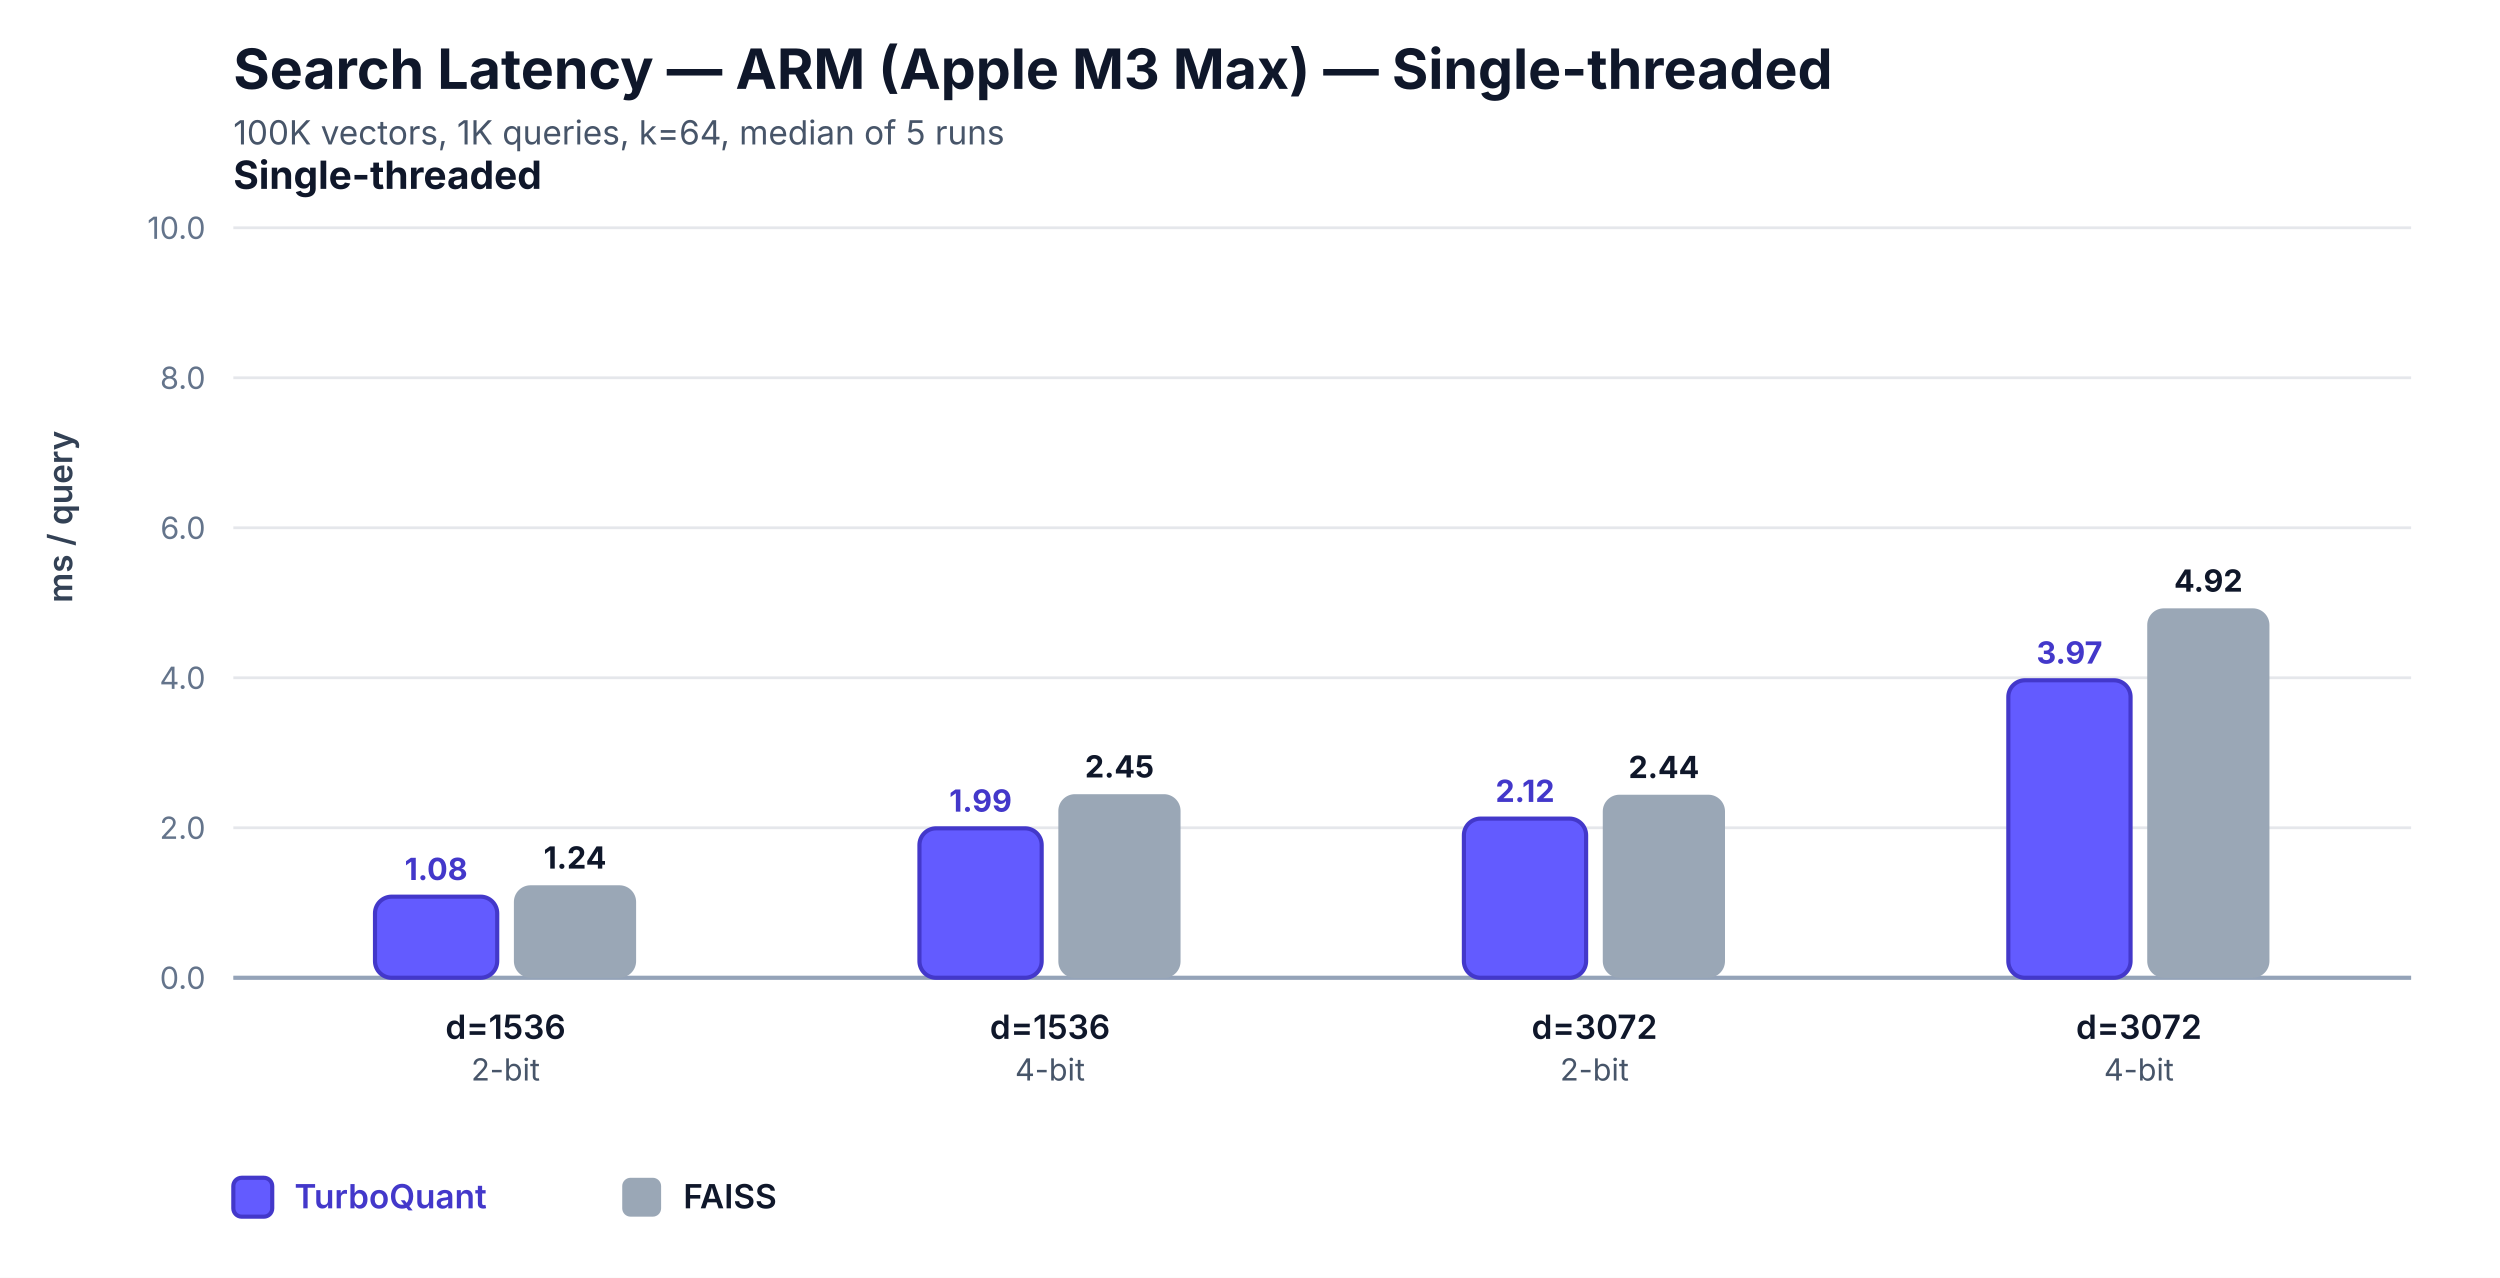
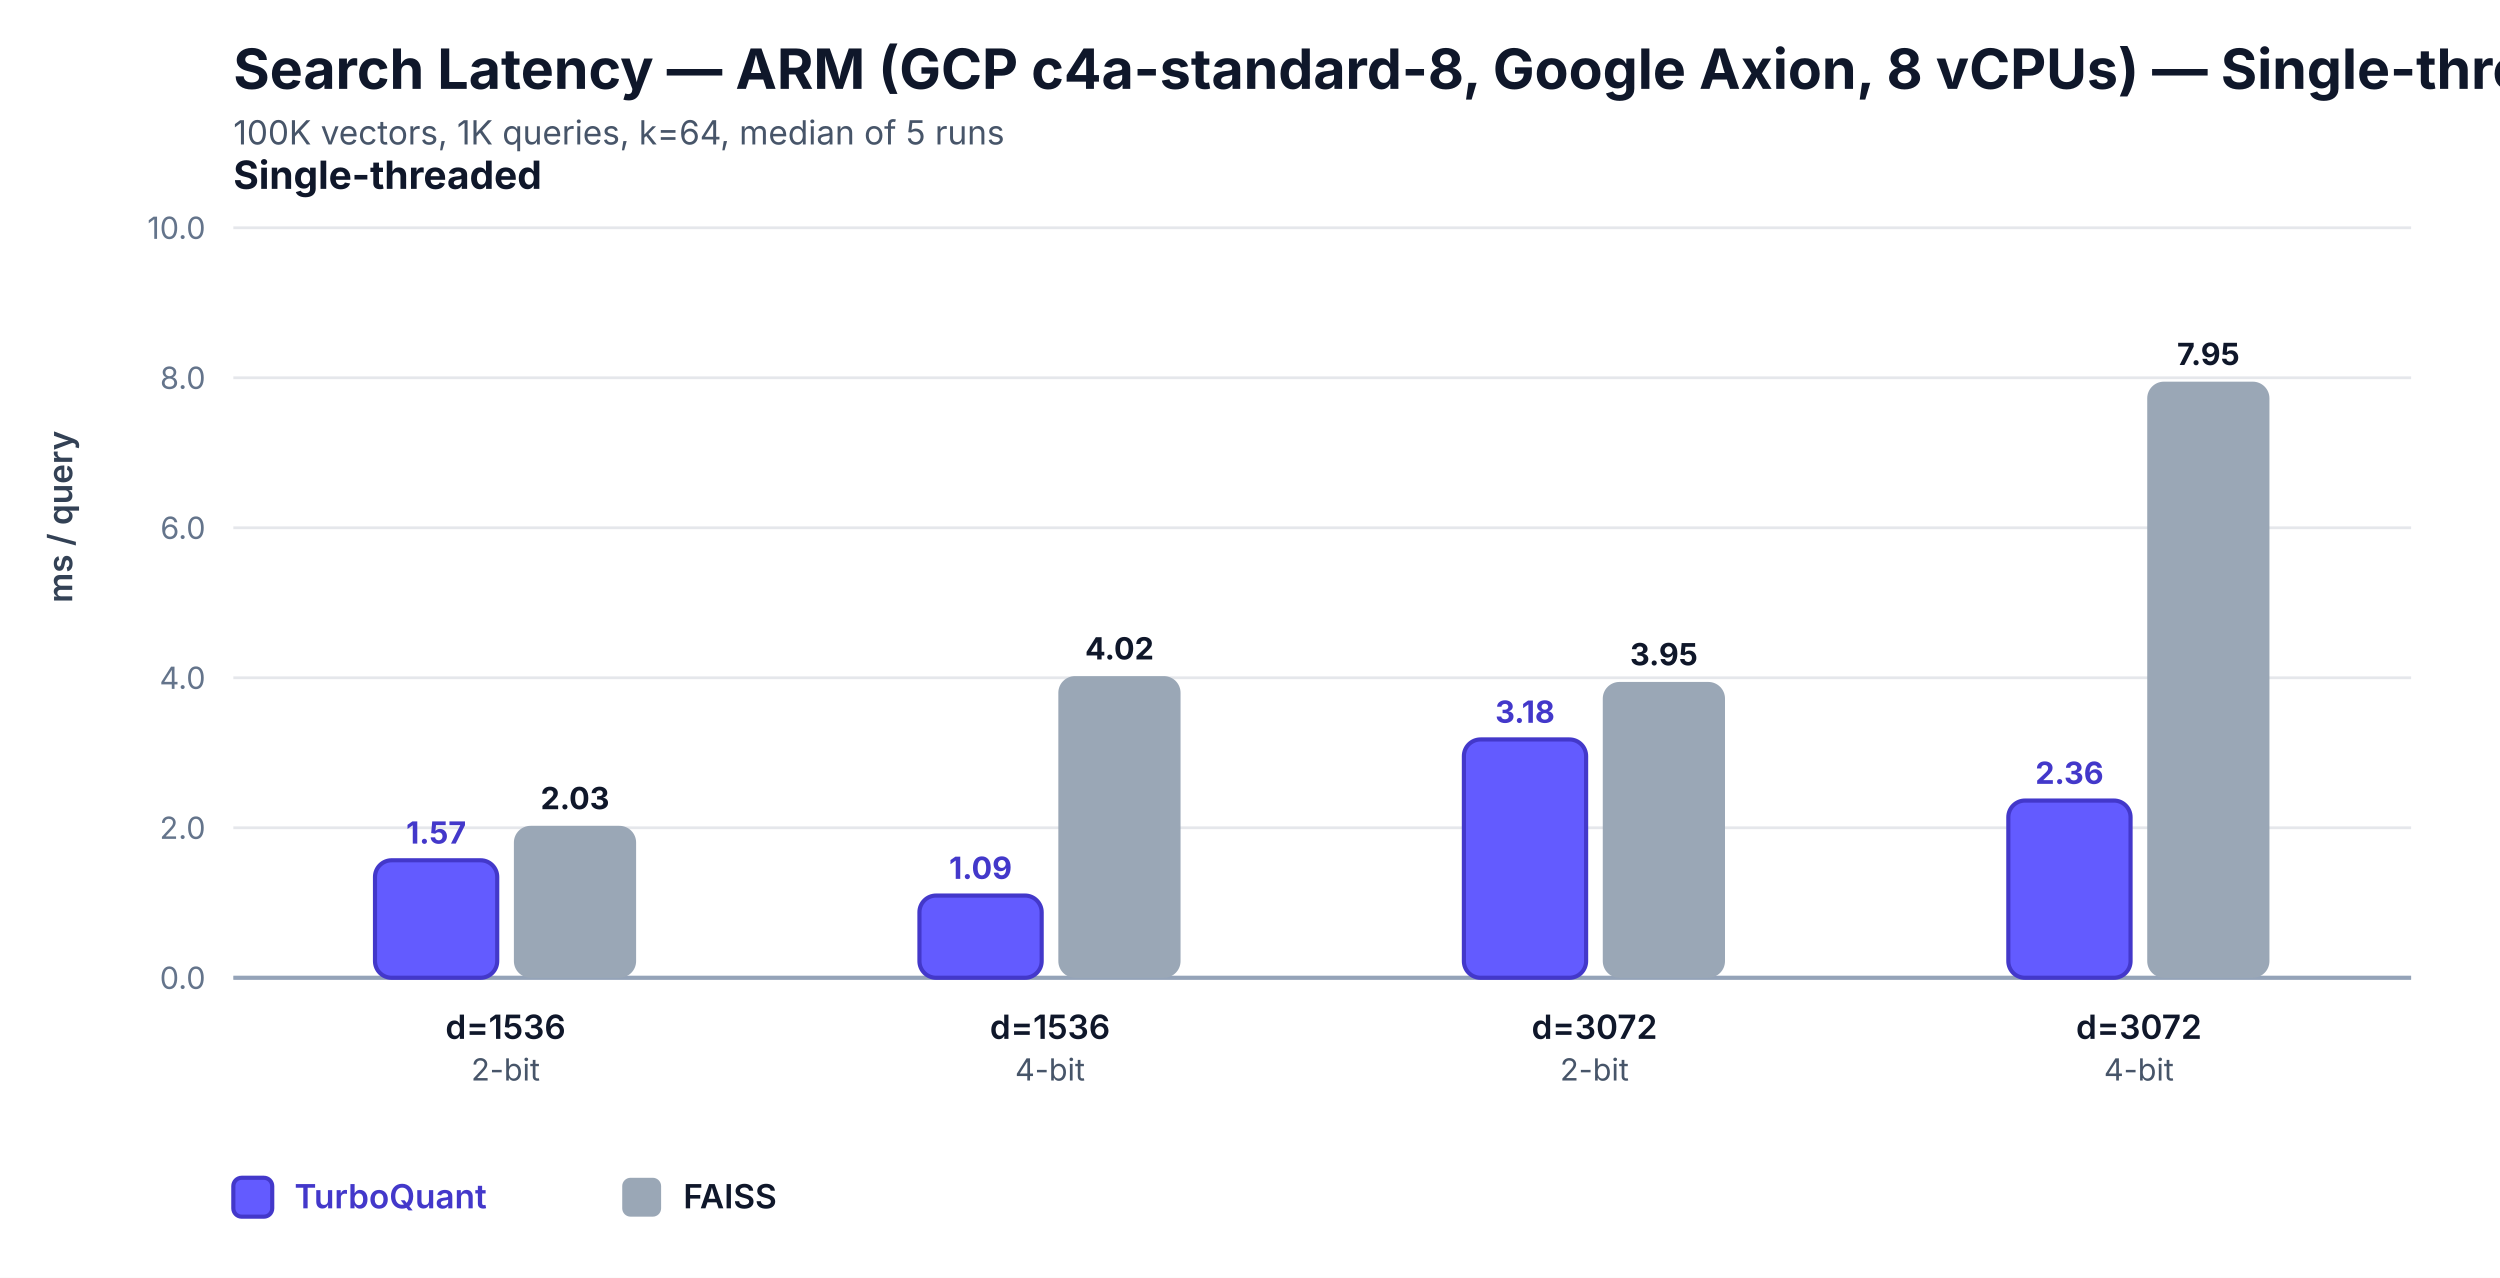
- <svg xmlns="http://www.w3.org/2000/svg" width="900" height="460" viewBox="0 0 900 460" role="img" aria-label="Search Latency — ARM (Apple M3 Max) — Single-threaded">
-   <style>
-   .title { font: 700 20px -apple-system, BlinkMacSystemFont, "Segoe UI", sans-serif; fill: #0f172a; }
-   .subtitle { font: 400 12px -apple-system, BlinkMacSystemFont, "Segoe UI", sans-serif; fill: #475569; }
-   .panel { font: 700 14px -apple-system, BlinkMacSystemFont, "Segoe UI", sans-serif; fill: #0f172a; }
-   .label { font: 600 12px -apple-system, BlinkMacSystemFont, "Segoe UI", sans-serif; fill: #0f172a; }
-   .secondary { font: 400 11px -apple-system, BlinkMacSystemFont, "Segoe UI", sans-serif; fill: #475569; }
-   .tick { font: 400 11px -apple-system, BlinkMacSystemFont, "Segoe UI", sans-serif; fill: #64748b; }
-   .value { font: 700 11px -apple-system, BlinkMacSystemFont, "Segoe UI", sans-serif; fill: #0f172a; }
-   .value-accent { font: 700 11px -apple-system, BlinkMacSystemFont, "Segoe UI", sans-serif; fill: #4338ca; }
-   .axis { font: 600 12px -apple-system, BlinkMacSystemFont, "Segoe UI", sans-serif; fill: #334155; }
-   .legend { font: 600 12px -apple-system, BlinkMacSystemFont, "Segoe UI", sans-serif; fill: #0f172a; }
- </style>
-   <rect width="100%" height="100%" fill="#ffffff" />
-   <text x="84" y="32" class="title">Search Latency — ARM (Apple M3 Max) — Single-threaded</text>
+ <svg xmlns="http://www.w3.org/2000/svg" width="900" height="460" aria-label="Search Latency — ARM (GCP c4a-standard-8, Google Axion, 8 vCPUs) — Single-threaded" role="img" viewBox="0 0 900 460">
+   <style>.title{font:700 20px -apple-system,BlinkMacSystemFont,"Segoe UI",sans-serif;fill:#0f172a}.subtitle{font:400 12px -apple-system,BlinkMacSystemFont,"Segoe UI",sans-serif;fill:#475569}.label,.panel{fill:#0f172a}.panel{font:700 14px -apple-system,BlinkMacSystemFont,"Segoe UI",sans-serif}.label{font:600 12px -apple-system,BlinkMacSystemFont,"Segoe UI",sans-serif}.secondary,.tick{font:400 11px -apple-system,BlinkMacSystemFont,"Segoe UI",sans-serif;fill:#475569}.tick{fill:#64748b}.value,.value-accent{font:700 11px -apple-system,BlinkMacSystemFont,"Segoe UI",sans-serif;fill:#0f172a}.value-accent{fill:#4338ca}.axis,.legend{font:600 12px -apple-system,BlinkMacSystemFont,"Segoe UI",sans-serif;fill:#334155}.legend{fill:#0f172a}</style>
+   <rect width="100%" height="100%" fill="#fff" />
+   <text x="84" y="32" class="title">Search Latency — ARM (GCP c4a-standard-8, Google Axion, 8 vCPUs) — Single-threaded</text>
  <text x="84" y="52" class="subtitle">100K vectors, 1K queries, k=64, median of 5 runs</text>
-   <line x1="84" y1="352.0" x2="868" y2="352.0" stroke="#e5e7eb" stroke-width="1" />
-   <text x="74" y="356.0" text-anchor="end" class="tick">0.0</text>
-   <line x1="84" y1="298.0" x2="868" y2="298.0" stroke="#e5e7eb" stroke-width="1" />
-   <text x="74" y="302.0" text-anchor="end" class="tick">2.0</text>
-   <line x1="84" y1="244.0" x2="868" y2="244.0" stroke="#e5e7eb" stroke-width="1" />
-   <text x="74" y="248.0" text-anchor="end" class="tick">4.0</text>
-   <line x1="84" y1="190.0" x2="868" y2="190.0" stroke="#e5e7eb" stroke-width="1" />
-   <text x="74" y="194.0" text-anchor="end" class="tick">6.0</text>
-   <line x1="84" y1="136.0" x2="868" y2="136.0" stroke="#e5e7eb" stroke-width="1" />
-   <text x="74" y="140.0" text-anchor="end" class="tick">8.0</text>
-   <line x1="84" y1="82.0" x2="868" y2="82.0" stroke="#e5e7eb" stroke-width="1" />
-   <text x="74" y="86.0" text-anchor="end" class="tick">10.0</text>
-   <line x1="84" y1="352.0" x2="868" y2="352.0" stroke="#94a3b8" stroke-width="1.5" />
+   <line x1="84" x2="868" y1="352" y2="352" stroke="#e5e7eb" stroke-width="1" />
+   <text x="74" y="356" class="tick" text-anchor="end">0.0</text>
+   <line x1="84" x2="868" y1="298" y2="298" stroke="#e5e7eb" stroke-width="1" />
+   <text x="74" y="302" class="tick" text-anchor="end">2.0</text>
+   <line x1="84" x2="868" y1="244" y2="244" stroke="#e5e7eb" stroke-width="1" />
+   <text x="74" y="248" class="tick" text-anchor="end">4.0</text>
+   <line x1="84" x2="868" y1="190" y2="190" stroke="#e5e7eb" stroke-width="1" />
+   <text x="74" y="194" class="tick" text-anchor="end">6.0</text>
+   <line x1="84" x2="868" y1="136" y2="136" stroke="#e5e7eb" stroke-width="1" />
+   <text x="74" y="140" class="tick" text-anchor="end">8.0</text>
+   <line x1="84" x2="868" y1="82" y2="82" stroke="#e5e7eb" stroke-width="1" />
+   <text x="74" y="86" class="tick" text-anchor="end">10.0</text>
+   <line x1="84" x2="868" y1="352" y2="352" stroke="#94a3b8" stroke-width="1.5" />
  <text x="84" y="68" class="panel">Single-threaded</text>
-   <rect x="135.0" y="322.8" width="44" height="29.2" rx="6" fill="#635bff" stroke="#4338ca" stroke-width="1.5" />
-   <rect x="185.0" y="318.7" width="44" height="33.3" rx="6" fill="#9aa7b6" />
-   <text x="157.0" y="316.8" text-anchor="middle" class="value-accent">1.08</text>
-   <text x="207.0" y="312.7" text-anchor="middle" class="value">1.24</text>
-   <text x="182.0" y="374" text-anchor="middle" class="label">d=1536</text>
-   <text x="182.0" y="389" text-anchor="middle" class="secondary">2-bit</text>
-   <rect x="331.0" y="298.2" width="44" height="53.8" rx="6" fill="#635bff" stroke="#4338ca" stroke-width="1.5" />
-   <rect x="381.0" y="285.9" width="44" height="66.2" rx="6" fill="#9aa7b6" />
-   <text x="353.0" y="292.2" text-anchor="middle" class="value-accent">1.99</text>
-   <text x="403.0" y="279.9" text-anchor="middle" class="value">2.45</text>
-   <text x="378.0" y="374" text-anchor="middle" class="label">d=1536</text>
-   <text x="378.0" y="389" text-anchor="middle" class="secondary">4-bit</text>
-   <rect x="527.0" y="294.7" width="44" height="57.3" rx="6" fill="#635bff" stroke="#4338ca" stroke-width="1.5" />
-   <rect x="577.0" y="286.1" width="44" height="65.9" rx="6" fill="#9aa7b6" />
-   <text x="549.0" y="288.7" text-anchor="middle" class="value-accent">2.12</text>
-   <text x="599.0" y="280.1" text-anchor="middle" class="value">2.44</text>
-   <text x="574.0" y="374" text-anchor="middle" class="label">d=3072</text>
-   <text x="574.0" y="389" text-anchor="middle" class="secondary">2-bit</text>
-   <rect x="723.0" y="244.9" width="44" height="107.1" rx="6" fill="#635bff" stroke="#4338ca" stroke-width="1.5" />
-   <rect x="773.0" y="219.0" width="44" height="133.0" rx="6" fill="#9aa7b6" />
-   <text x="745.0" y="238.9" text-anchor="middle" class="value-accent">3.97</text>
-   <text x="795.0" y="213.0" text-anchor="middle" class="value">4.92</text>
-   <text x="770.0" y="374" text-anchor="middle" class="label">d=3072</text>
-   <text x="770.0" y="389" text-anchor="middle" class="secondary">4-bit</text>
-   <text x="26" y="217.0" transform="rotate(-90, 26, 217.0)" class="axis">ms / query</text>
-   <rect x="84" y="424" width="14" height="14" rx="3" fill="#635bff" stroke="#4338ca" stroke-width="1.5" />
-   <text x="106" y="435" class="legend" style="fill: #4338ca;">TurboQuant</text>
-   <rect x="224" y="424" width="14" height="14" rx="3" fill="#9aa7b6" />
+   <rect width="44" height="42.3" x="135" y="309.7" fill="#635bff" stroke="#4338ca" stroke-width="1.5" rx="6" />
+   <rect width="44" height="54.7" x="185" y="297.3" fill="#9aa7b6" rx="6" />
+   <text x="157" y="303.7" class="value-accent" text-anchor="middle">1.57</text>
+   <text x="207" y="291.3" class="value" text-anchor="middle">2.03</text>
+   <text x="182" y="374" class="label" text-anchor="middle">d=1536</text>
+   <text x="182" y="389" class="secondary" text-anchor="middle">2-bit</text>
+   <rect width="44" height="29.6" x="331" y="322.4" fill="#635bff" stroke="#4338ca" stroke-width="1.5" rx="6" />
+   <rect width="44" height="108.6" x="381" y="243.4" fill="#9aa7b6" rx="6" />
+   <text x="353" y="316.4" class="value-accent" text-anchor="middle">1.09</text>
+   <text x="403" y="237.4" class="value" text-anchor="middle">4.02</text>
+   <text x="378" y="374" class="label" text-anchor="middle">d=1536</text>
+   <text x="378" y="389" class="secondary" text-anchor="middle">4-bit</text>
+   <rect width="44" height="85.8" x="527" y="266.2" fill="#635bff" stroke="#4338ca" stroke-width="1.5" rx="6" />
+   <rect width="44" height="106.5" x="577" y="245.5" fill="#9aa7b6" rx="6" />
+   <text x="549" y="260.2" class="value-accent" text-anchor="middle">3.18</text>
+   <text x="599" y="239.5" class="value" text-anchor="middle">3.95</text>
+   <text x="574" y="374" class="label" text-anchor="middle">d=3072</text>
+   <text x="574" y="389" class="secondary" text-anchor="middle">2-bit</text>
+   <rect width="44" height="63.8" x="723" y="288.2" fill="#635bff" stroke="#4338ca" stroke-width="1.5" rx="6" />
+   <rect width="44" height="214.6" x="773" y="137.4" fill="#9aa7b6" rx="6" />
+   <text x="745" y="282.2" class="value-accent" text-anchor="middle">2.36</text>
+   <text x="795" y="131.4" class="value" text-anchor="middle">7.95</text>
+   <text x="770" y="374" class="label" text-anchor="middle">d=3072</text>
+   <text x="770" y="389" class="secondary" text-anchor="middle">4-bit</text>
+   <text x="26" y="217" class="axis" transform="rotate(-90, 26, 217.0)">ms / query</text>
+   <rect width="14" height="14" x="84" y="424" fill="#635bff" stroke="#4338ca" stroke-width="1.5" rx="3" />
+   <text x="106" y="435" class="legend" style="fill:#4338ca">TurboQuant</text>
+   <rect width="14" height="14" x="224" y="424" fill="#9aa7b6" rx="3" />
  <text x="246" y="435" class="legend">FAISS</text>
</svg>
